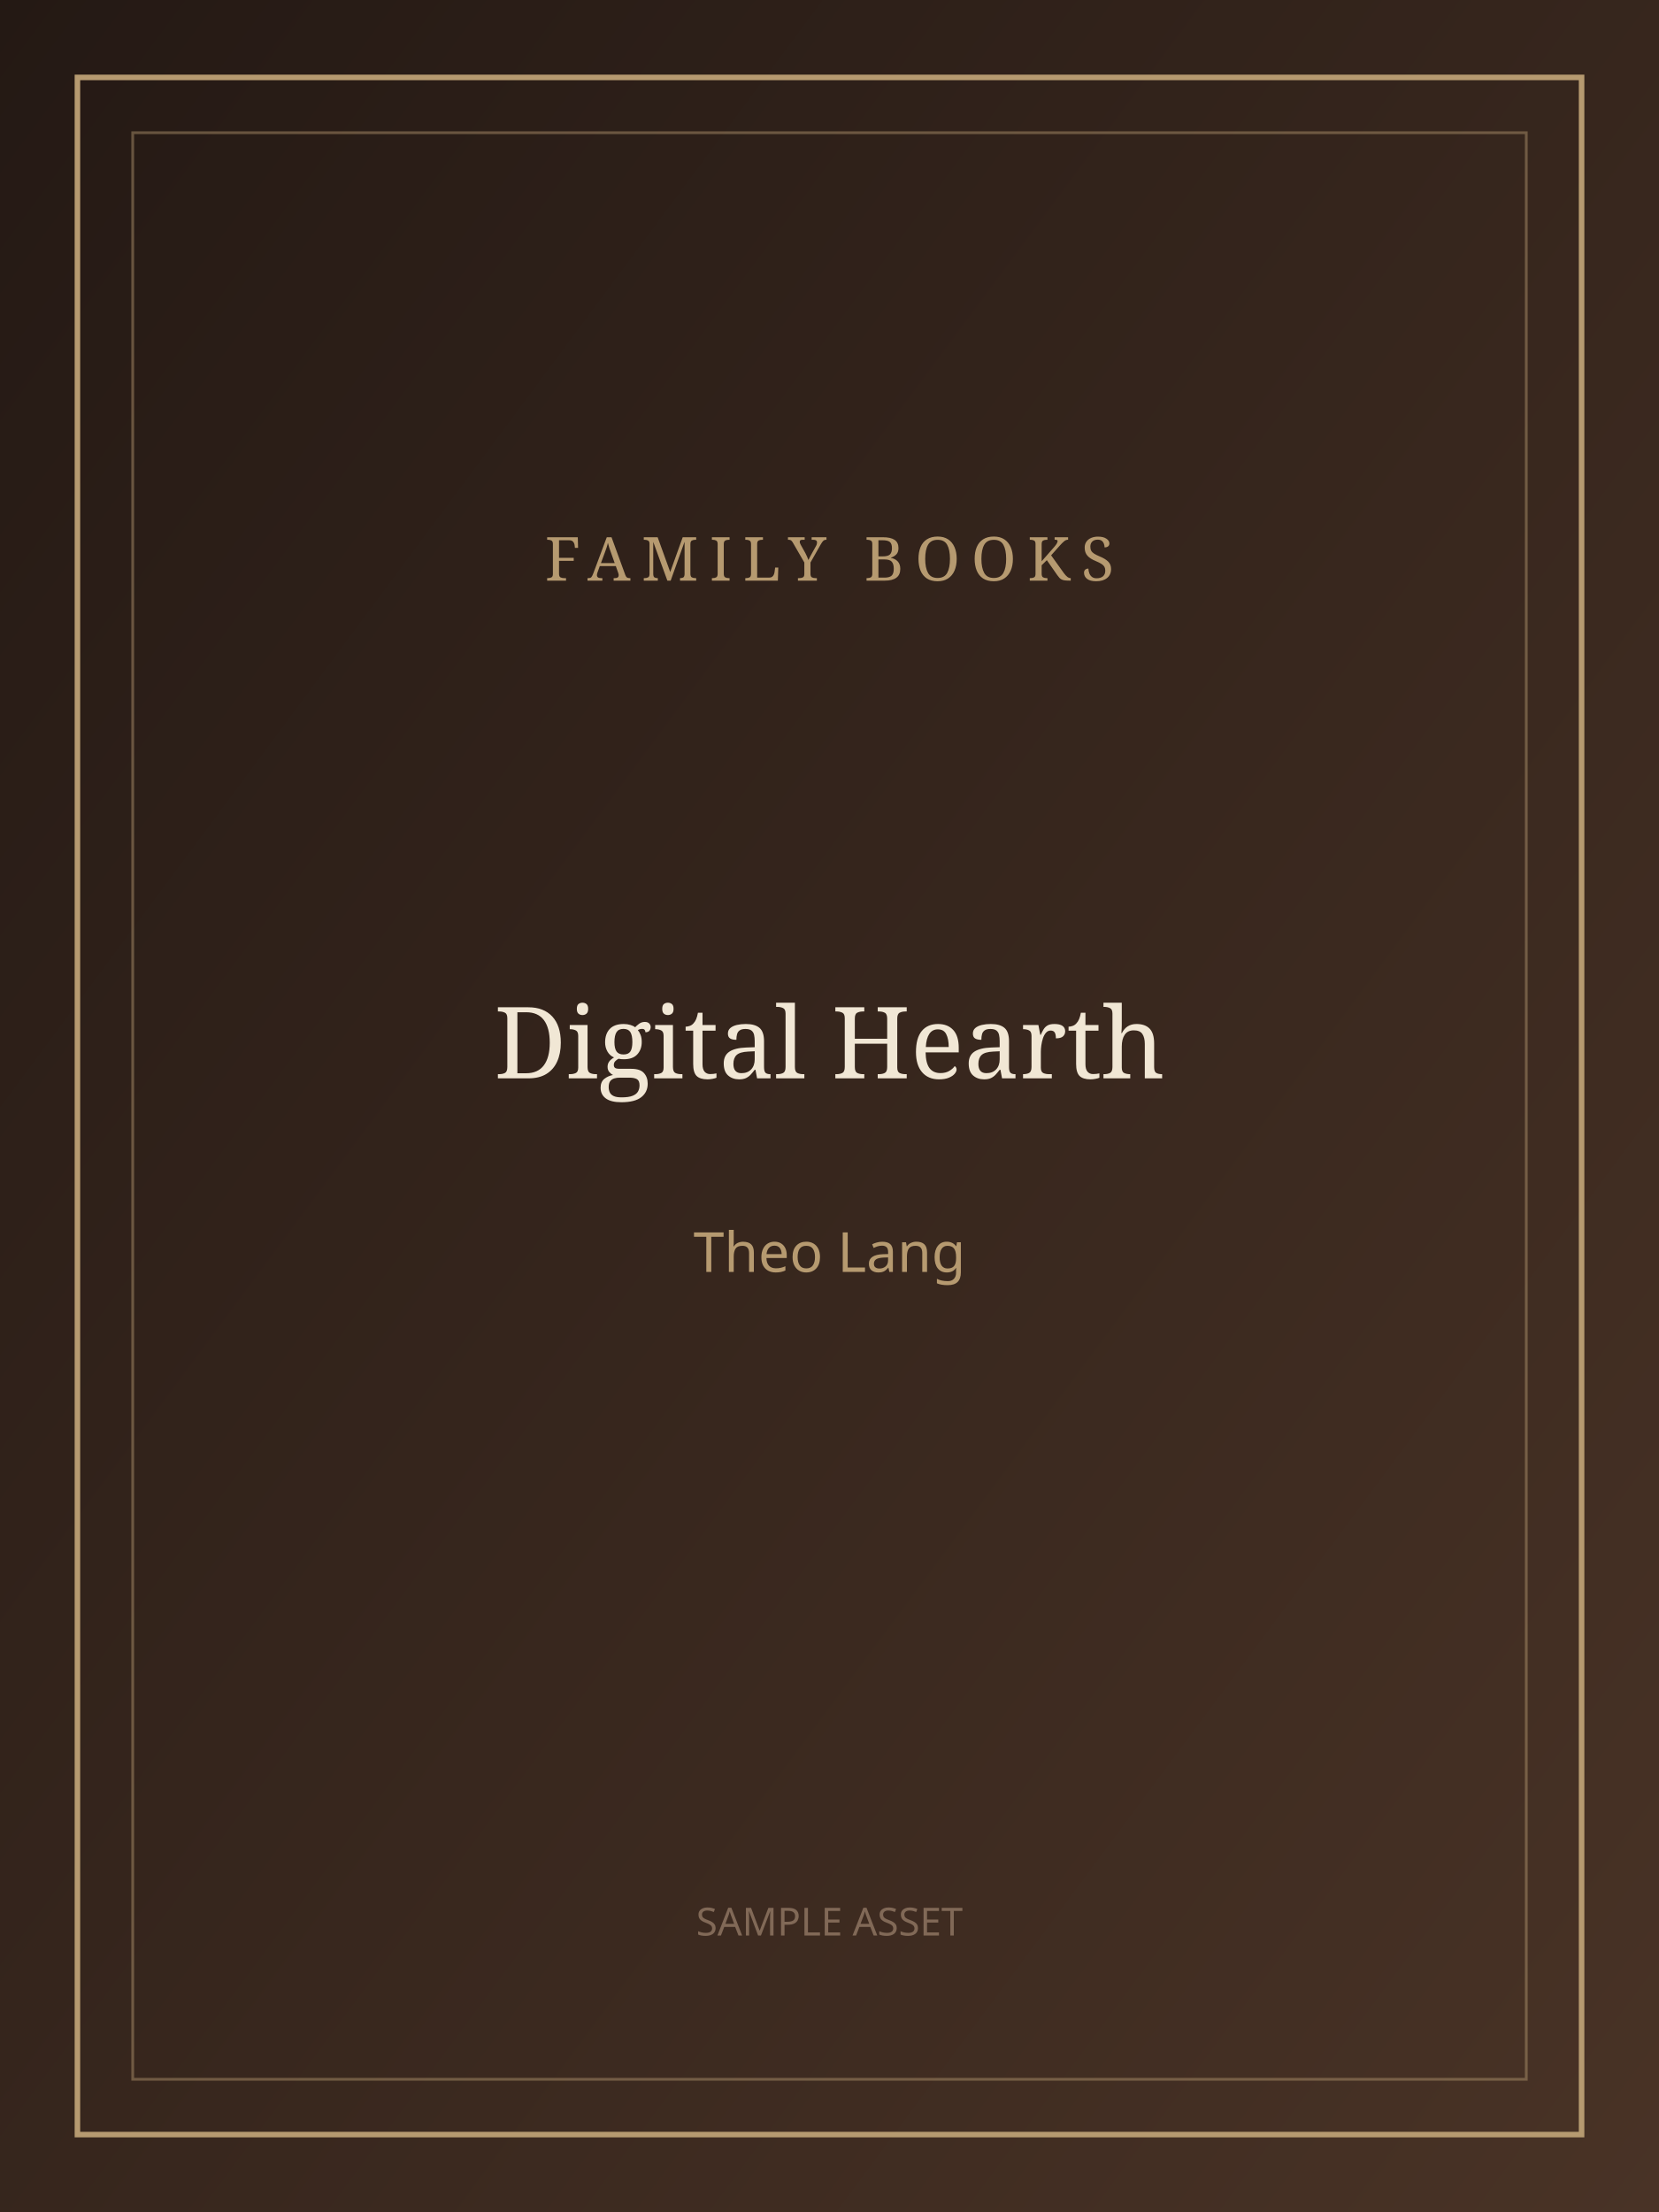
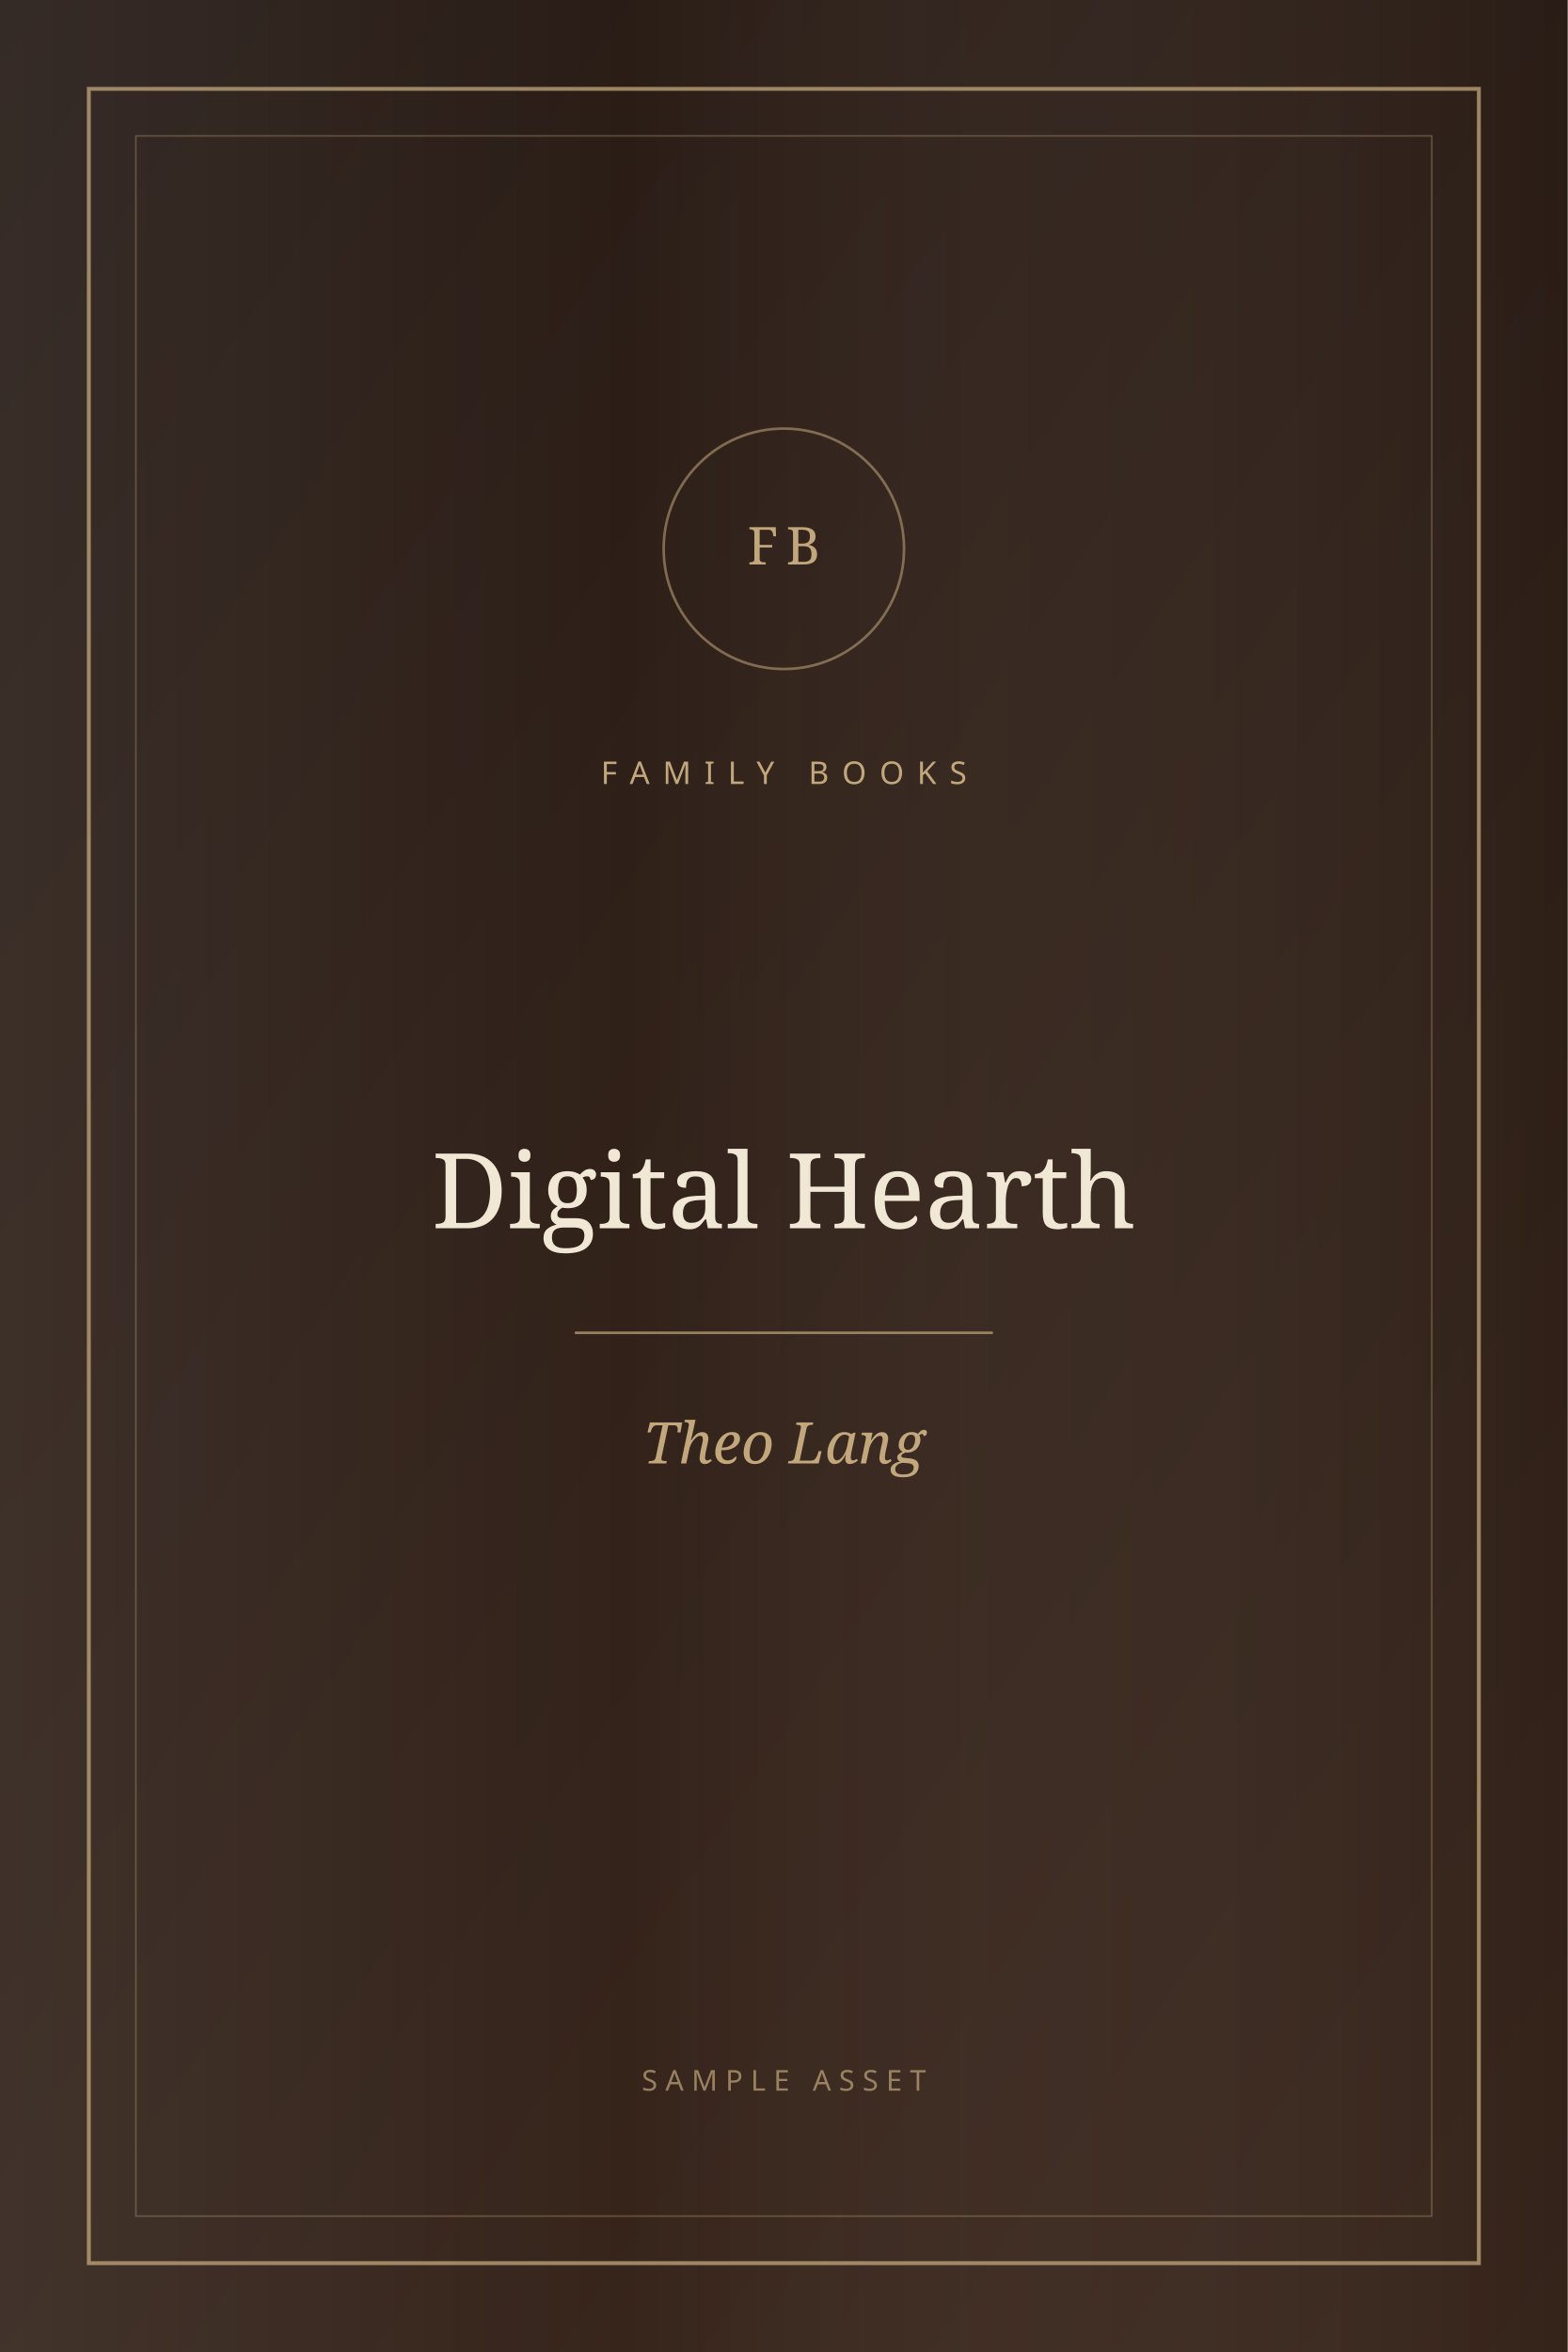
- <svg xmlns="http://www.w3.org/2000/svg" width="600" height="800" viewBox="0 0 600 800">
+ <svg xmlns="http://www.w3.org/2000/svg" width="600" height="900" viewBox="0 0 600 900">
  <defs>
    <linearGradient id="g" x1="0" y1="0" x2="1" y2="1">
      <stop offset="0%" stop-color="#241914" />
-       <stop offset="100%" stop-color="#493326" />
+       <stop offset="100%" stop-color="#3f2a1e" />
+     </linearGradient>
+     <linearGradient id="shine" x1="0" y1="0" x2="1" y2="0">
+       <stop offset="0%" stop-color="#fff" stop-opacity="0.08" />
+       <stop offset="40%" stop-color="#fff" stop-opacity="0" />
+       <stop offset="100%" stop-color="#000" stop-opacity="0.18" />
    </linearGradient>
  </defs>
-   <rect width="600" height="800" fill="url(#g)" />
-   <rect x="28" y="28" width="544" height="744" fill="none" stroke="#B69A70" stroke-width="2" />
-   <rect x="48" y="48" width="504" height="704" fill="none" stroke="#B69A70" stroke-width="1" opacity="0.45" />
-   <text x="300" y="210" text-anchor="middle" fill="#B69A70" font-family="Georgia, serif" font-size="22" letter-spacing="4">FAMILY BOOKS</text>
-   <text x="300" y="390" text-anchor="middle" fill="#F1E7D5" font-family="Georgia, serif" font-size="36">Digital Hearth</text>
-   <text x="300" y="460" text-anchor="middle" fill="#B69A70" font-family="Segoe UI, sans-serif" font-size="20">Theo Lang</text>
-   <text x="300" y="700" text-anchor="middle" fill="#816957" font-family="Segoe UI, sans-serif" font-size="14">SAMPLE ASSET</text>
+   <rect width="600" height="900" fill="url(#g)" />
+   <rect width="600" height="900" fill="url(#shine)" />
+   <rect x="34" y="34" width="532" height="832" fill="none" stroke="#C2A77C" stroke-width="1.5" opacity="0.75" />
+   <rect x="52" y="52" width="496" height="796" fill="none" stroke="#C2A77C" stroke-width="0.6" opacity="0.35" />
+   <circle cx="300" cy="210" r="46" fill="none" stroke="#C2A77C" stroke-width="1" opacity="0.55" />
+   <text x="300" y="216" text-anchor="middle" fill="#C2A77C" font-family="Georgia, serif" font-size="20" letter-spacing="3">FB</text>
+   <text x="300" y="300" text-anchor="middle" fill="#C2A77C" font-family="Segoe UI, sans-serif" font-size="12" letter-spacing="5">FAMILY BOOKS</text>
+   <text x="300" y="470" text-anchor="middle" fill="#F1E7D5" font-family="Georgia, serif" font-size="40">Digital Hearth</text>
+   <line x1="220" y1="510" x2="380" y2="510" stroke="#C2A77C" stroke-width="1" opacity="0.7" />
+   <text x="300" y="560" text-anchor="middle" fill="#C2A77C" font-family="Georgia, serif" font-size="22" font-style="italic">Theo Lang</text>
+   <text x="300" y="800" text-anchor="middle" fill="#C2A77C" font-family="Segoe UI, sans-serif" font-size="11" letter-spacing="3" opacity="0.7">SAMPLE ASSET</text>
</svg>
